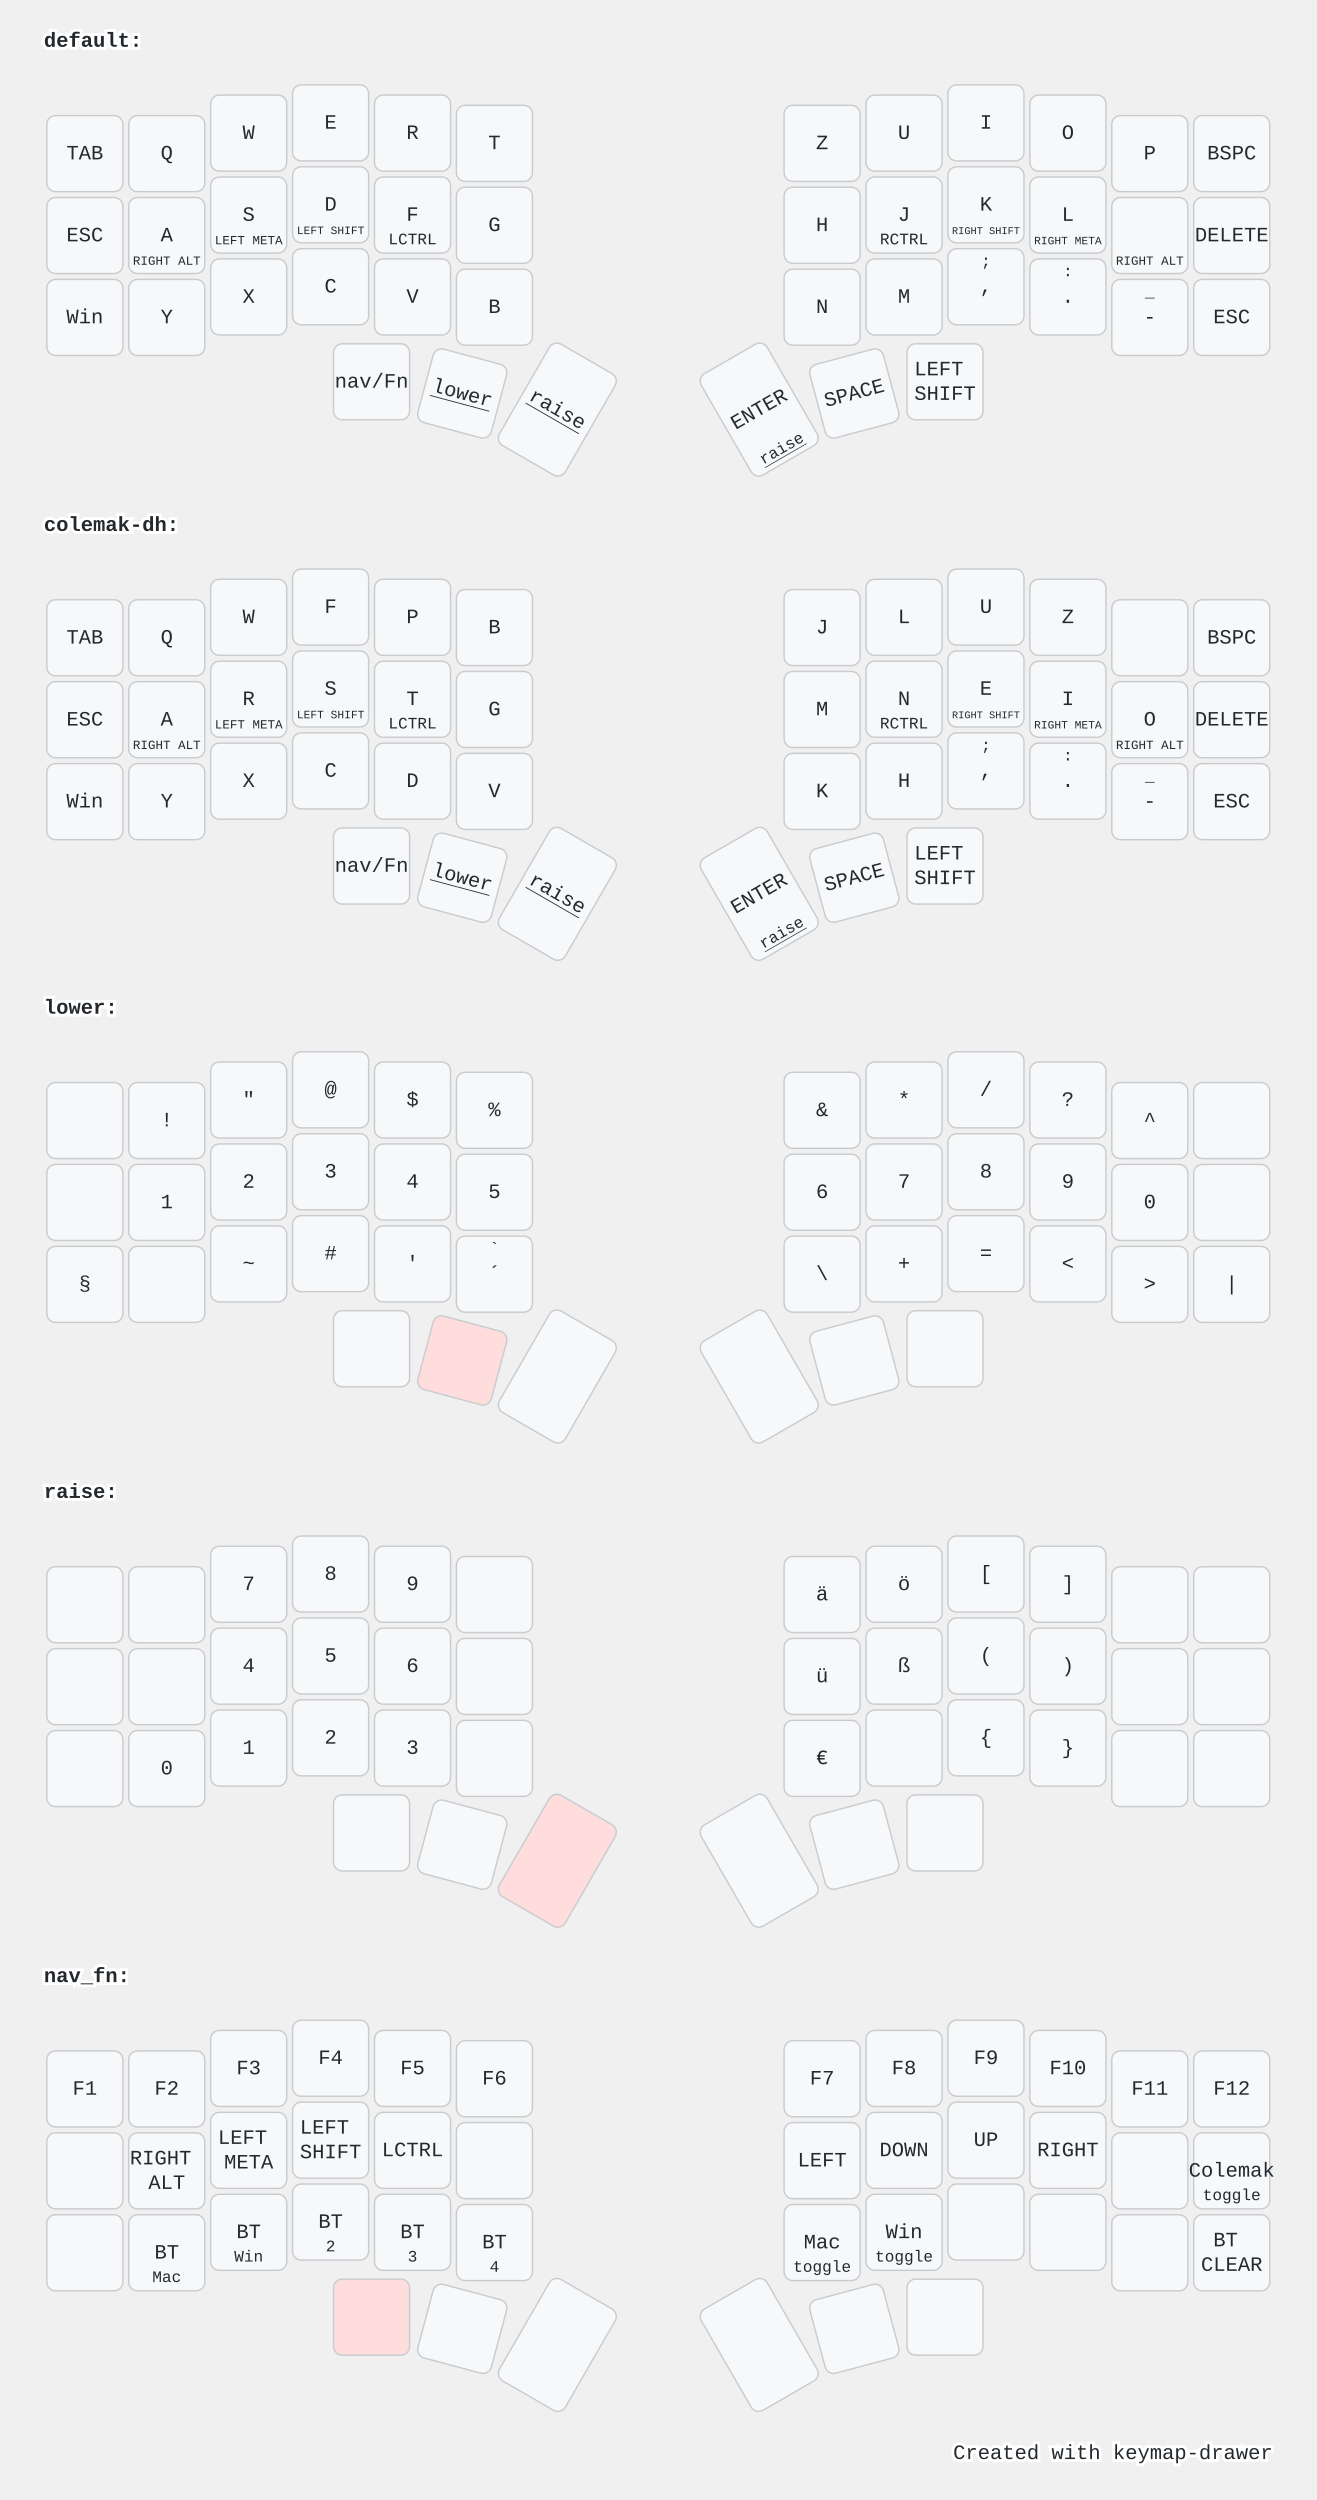
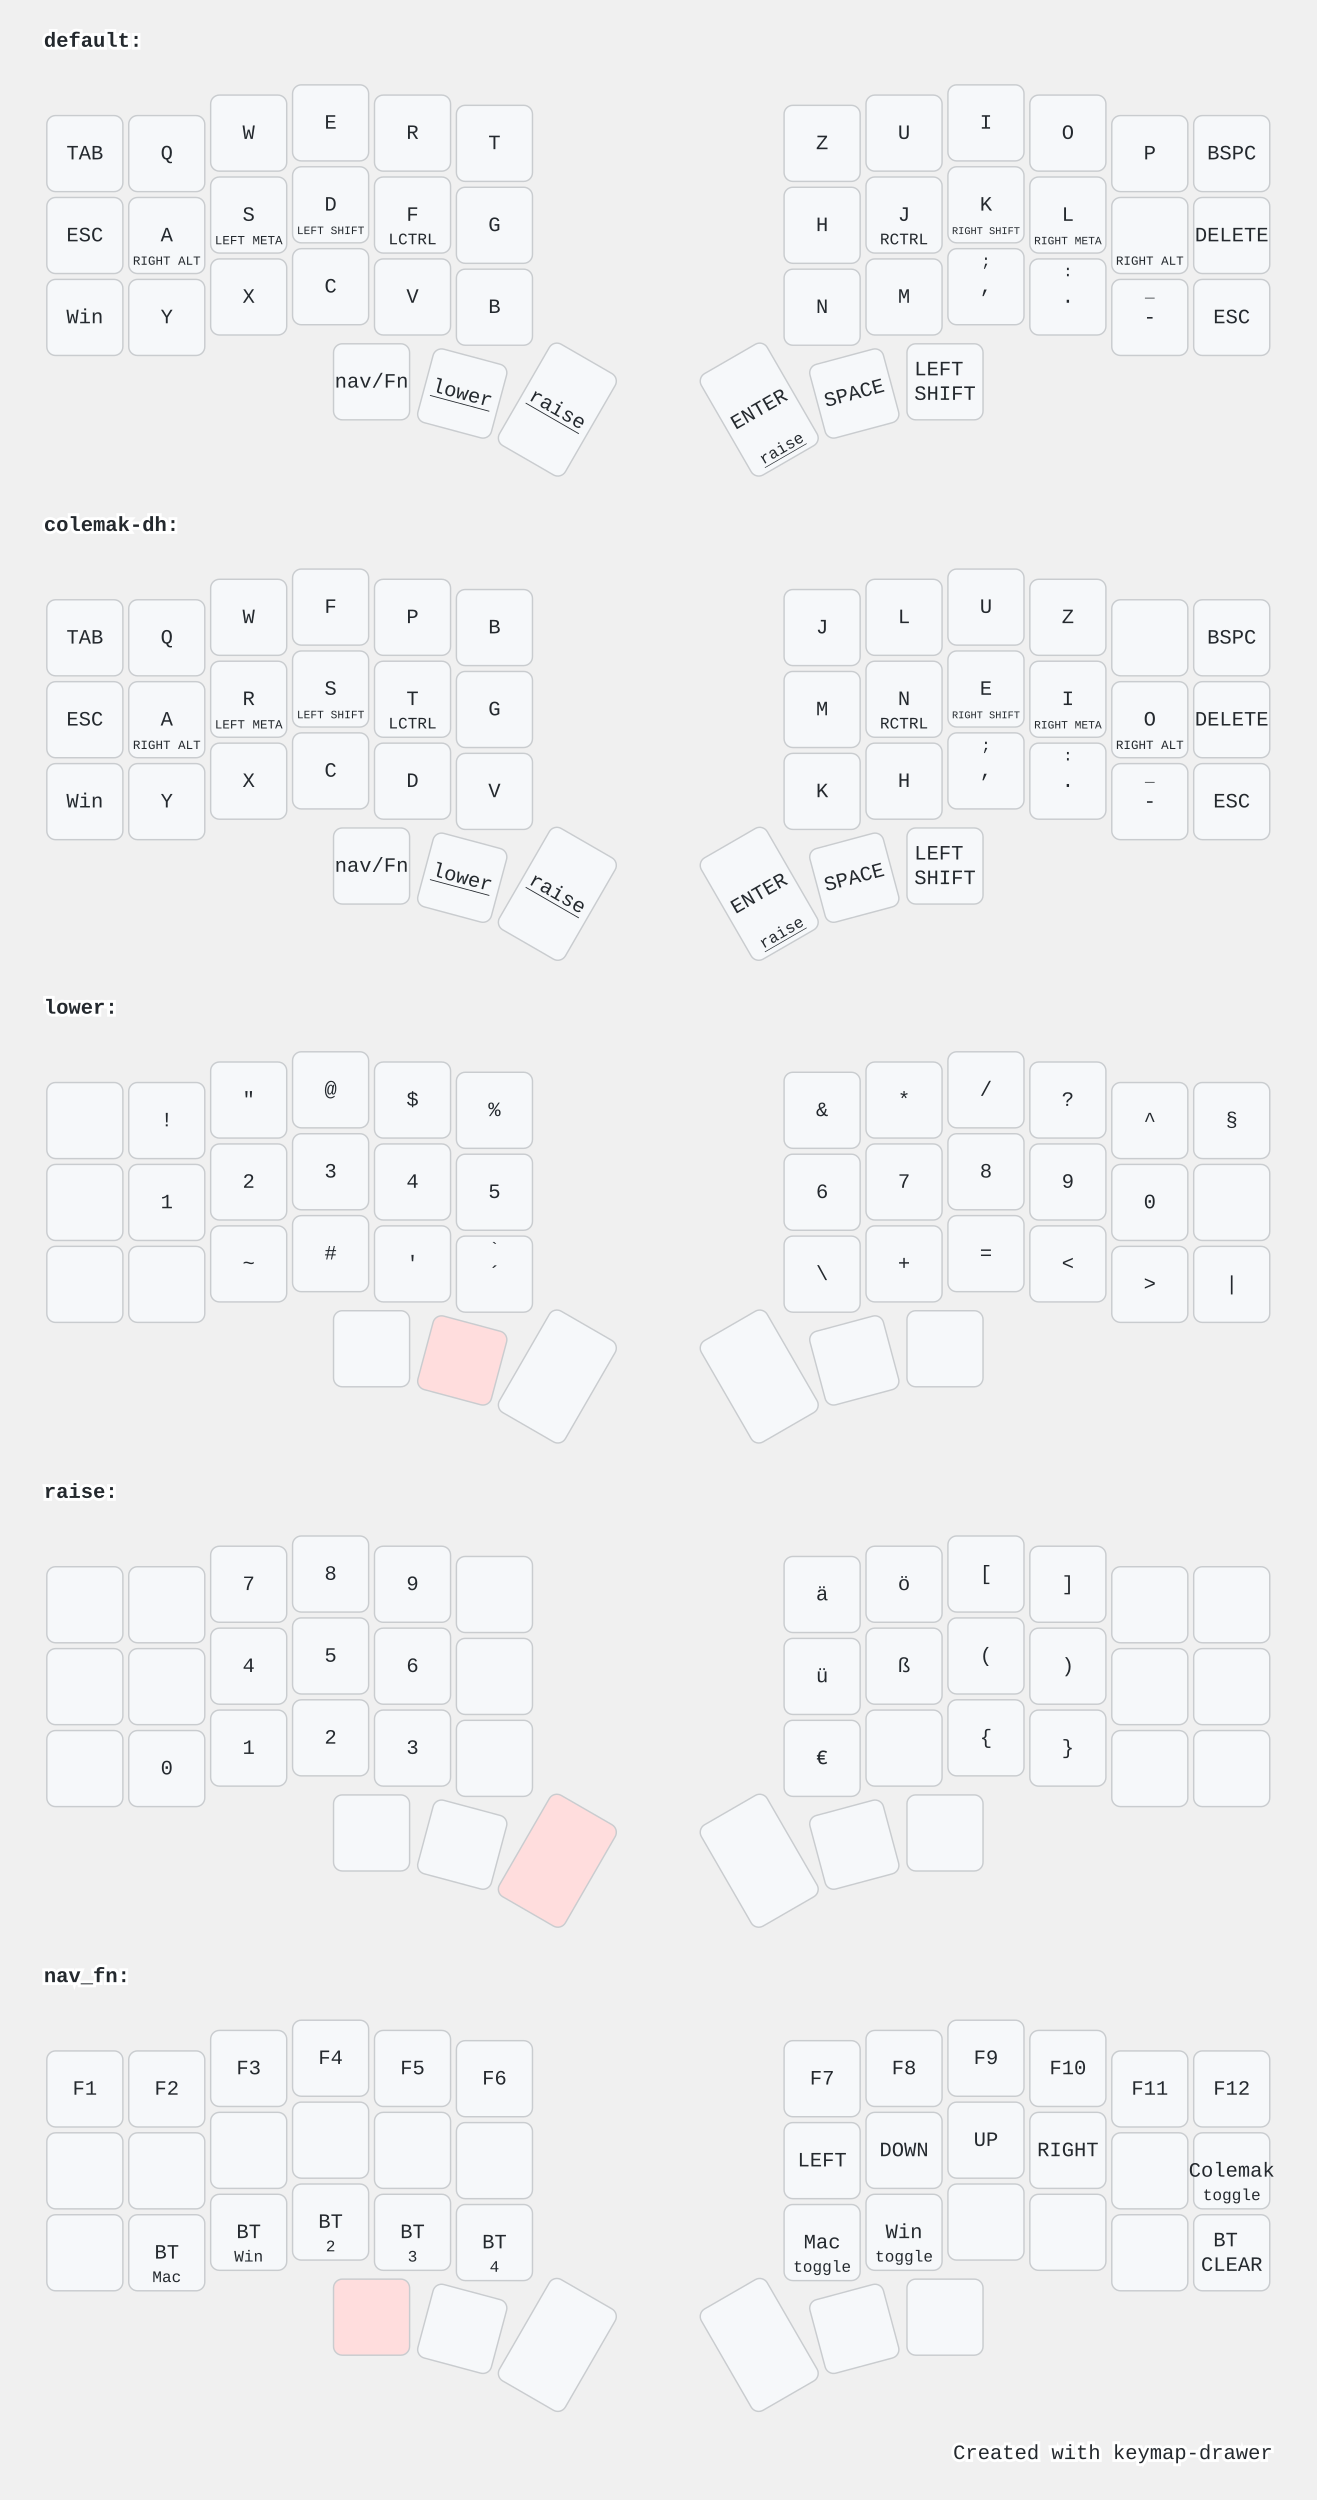
<svg xmlns="http://www.w3.org/2000/svg" width="900" height="1709" viewBox="0 0 900 1709" class="keymap">
  <style>/* inherit to force styles through use tags */
svg path {
    fill: inherit;
}

/* font and background color specifications */
svg.keymap {
    font-family: SFMono-Regular,Consolas,Liberation Mono,Menlo,monospace;
    font-size: 14px;
    font-kerning: normal;
    text-rendering: optimizeLegibility;
    fill: #24292e;
}

/* default key styling */
rect.key {
    fill: #f6f8fa;
}

rect.key, rect.combo {
    stroke: #c9cccf;
    stroke-width: 1;
}

/* default key side styling, only used is draw_key_sides is set */
rect.side {
    filter: brightness(90%);
}

/* color accent for combo boxes */
rect.combo, rect.combo-separate {
    fill: #cdf;
}

/* color accent for held keys */
rect.held, rect.combo.held {
    fill: #fdd;
}

/* color accent for ghost (optional) keys */
rect.ghost, rect.combo.ghost {
    stroke-dasharray: 4, 4;
    stroke-width: 2;
}

text {
    text-anchor: middle;
    dominant-baseline: middle;
}

/* styling for layer labels */
text.label {
    font-weight: bold;
    text-anchor: start;
    stroke: white;
    stroke-width: 4;
    paint-order: stroke;
}

/* styling for optional footer */
text.footer {
    text-anchor: end;
    dominant-baseline: auto;
    stroke: white;
    stroke-width: 4;
    paint-order: stroke;
}

/* styling for combo tap, and key non-tap label text */
text.combo, text.hold, text.shifted, text.left, text.right {
    font-size: 11px;
}

text.hold {
    text-anchor: middle;
    dominant-baseline: auto;
}

text.shifted {
    text-anchor: middle;
    dominant-baseline: hanging;
}

text.left {
    text-anchor: start;
}

text.right {
    text-anchor: end;
}

text.layer-activator {
    text-decoration: underline;
}

/* styling for hold/shifted label text in combo box */
text.combo.hold, text.combo.shifted, text.combo.left, text.combo.right {
    font-size: 8px;
}

/* lighter symbol for transparent keys */
text.trans {
    fill: #7b7e81;
}

/* styling for combo dendrons */
path.combo {
    stroke-width: 1;
    stroke: gray;
    fill: none;
}

/* Start Tabler Icons Cleanup */
/* cannot use height/width with glyphs */
.icon-tabler &gt; path {
    fill: inherit;
    stroke: inherit;
    stroke-width: 2;
}
/* hide tabler's default box */
.icon-tabler &gt; path[stroke="none"][fill="none"] {
    visibility: hidden;
}
/* End Tabler Icons Cleanup */

@media (prefers-color-scheme: dark) {
svg.keymap { fill: #d1d6db; }
rect.key { fill: #3f4750; }
rect.key, rect.combo { stroke: #60666c; }
rect.combo, rect.combo-separate { fill: #1f3d7a; }
rect.held, rect.combo.held { fill: #854747; }
text.label, text.footer { stroke: black; }
text.trans { fill: #7e8184; }
path.combo { stroke: #7f7f7f; }

}</style>
  <g transform="translate(30, 0)" class="layer-default">
    <text x="0" y="28" class="label" id="default">default:</text>
    <g transform="translate(0, 56)">
      <g transform="translate(28, 49)" class="key keypos-0">
        <rect rx="6" ry="6" x="-26" y="-26" width="52" height="52" class="key" />
        <text x="0" y="0" class="key tap">TAB</text>
      </g>
      <g transform="translate(84, 49)" class="key keypos-1">
        <rect rx="6" ry="6" x="-26" y="-26" width="52" height="52" class="key" />
        <text x="0" y="0" class="key tap">Q</text>
      </g>
      <g transform="translate(140, 35)" class="key keypos-2">
        <rect rx="6" ry="6" x="-26" y="-26" width="52" height="52" class="key" />
        <text x="0" y="0" class="key tap">W</text>
      </g>
      <g transform="translate(196, 28)" class="key keypos-3">
        <rect rx="6" ry="6" x="-26" y="-26" width="52" height="52" class="key" />
        <text x="0" y="0" class="key tap">E</text>
      </g>
      <g transform="translate(252, 35)" class="key keypos-4">
        <rect rx="6" ry="6" x="-26" y="-26" width="52" height="52" class="key" />
        <text x="0" y="0" class="key tap">R</text>
      </g>
      <g transform="translate(308, 42)" class="key keypos-5">
        <rect rx="6" ry="6" x="-26" y="-26" width="52" height="52" class="key" />
        <text x="0" y="0" class="key tap">T</text>
      </g>
      <g transform="translate(532, 42)" class="key keypos-6">
        <rect rx="6" ry="6" x="-26" y="-26" width="52" height="52" class="key" />
        <text x="0" y="0" class="key tap">Z</text>
      </g>
      <g transform="translate(588, 35)" class="key keypos-7">
        <rect rx="6" ry="6" x="-26" y="-26" width="52" height="52" class="key" />
        <text x="0" y="0" class="key tap">U</text>
      </g>
      <g transform="translate(644, 28)" class="key keypos-8">
        <rect rx="6" ry="6" x="-26" y="-26" width="52" height="52" class="key" />
        <text x="0" y="0" class="key tap">I</text>
      </g>
      <g transform="translate(700, 35)" class="key keypos-9">
        <rect rx="6" ry="6" x="-26" y="-26" width="52" height="52" class="key" />
        <text x="0" y="0" class="key tap">O</text>
      </g>
      <g transform="translate(756, 49)" class="key keypos-10">
        <rect rx="6" ry="6" x="-26" y="-26" width="52" height="52" class="key" />
        <text x="0" y="0" class="key tap">P</text>
      </g>
      <g transform="translate(812, 49)" class="key keypos-11">
        <rect rx="6" ry="6" x="-26" y="-26" width="52" height="52" class="key" />
        <text x="0" y="0" class="key tap">BSPC</text>
      </g>
      <g transform="translate(28, 105)" class="key keypos-12">
        <rect rx="6" ry="6" x="-26" y="-26" width="52" height="52" class="key" />
        <text x="0" y="0" class="key tap">ESC</text>
      </g>
      <g transform="translate(84, 105)" class="key keypos-13">
        <rect rx="6" ry="6" x="-26" y="-26" width="52" height="52" class="key" />
        <text x="0" y="0" class="key tap">A</text>
        <text x="0" y="20" class="key hold">
          <tspan style="font-size: 78%">RIGHT ALT</tspan>
        </text>
      </g>
      <g transform="translate(140, 91)" class="key keypos-14">
        <rect rx="6" ry="6" x="-26" y="-26" width="52" height="52" class="key" />
        <text x="0" y="0" class="key tap">S</text>
        <text x="0" y="20" class="key hold">
          <tspan style="font-size: 78%">LEFT META</tspan>
        </text>
      </g>
      <g transform="translate(196, 84)" class="key keypos-15">
        <rect rx="6" ry="6" x="-26" y="-26" width="52" height="52" class="key" />
        <text x="0" y="0" class="key tap">D</text>
        <text x="0" y="20" class="key hold">
          <tspan style="font-size: 70%">LEFT SHIFT</tspan>
        </text>
      </g>
      <g transform="translate(252, 91)" class="key keypos-16">
        <rect rx="6" ry="6" x="-26" y="-26" width="52" height="52" class="key" />
        <text x="0" y="0" class="key tap">F</text>
        <text x="0" y="20" class="key hold">LCTRL</text>
      </g>
      <g transform="translate(308, 98)" class="key keypos-17">
        <rect rx="6" ry="6" x="-26" y="-26" width="52" height="52" class="key" />
        <text x="0" y="0" class="key tap">G</text>
      </g>
      <g transform="translate(532, 98)" class="key keypos-18">
        <rect rx="6" ry="6" x="-26" y="-26" width="52" height="52" class="key" />
        <text x="0" y="0" class="key tap">H</text>
      </g>
      <g transform="translate(588, 91)" class="key keypos-19">
        <rect rx="6" ry="6" x="-26" y="-26" width="52" height="52" class="key" />
        <text x="0" y="0" class="key tap">J</text>
        <text x="0" y="20" class="key hold">RCTRL</text>
      </g>
      <g transform="translate(644, 84)" class="key keypos-20">
        <rect rx="6" ry="6" x="-26" y="-26" width="52" height="52" class="key" />
        <text x="0" y="0" class="key tap">K</text>
        <text x="0" y="20" class="key hold">
          <tspan style="font-size: 64%">RIGHT SHIFT</tspan>
        </text>
      </g>
      <g transform="translate(700, 91)" class="key keypos-21">
        <rect rx="6" ry="6" x="-26" y="-26" width="52" height="52" class="key" />
        <text x="0" y="0" class="key tap">L</text>
        <text x="0" y="20" class="key hold">
          <tspan style="font-size: 70%">RIGHT META</tspan>
        </text>
      </g>
      <g transform="translate(756, 105)" class="key keypos-22">
        <rect rx="6" ry="6" x="-26" y="-26" width="52" height="52" class="key" />
        <text x="0" y="20" class="key hold">
          <tspan style="font-size: 78%">RIGHT ALT</tspan>
        </text>
      </g>
      <g transform="translate(812, 105)" class="key keypos-23">
        <rect rx="6" ry="6" x="-26" y="-26" width="52" height="52" class="key" />
        <text x="0" y="0" class="key tap">DELETE</text>
      </g>
      <g transform="translate(28, 161)" class="key keypos-24">
        <rect rx="6" ry="6" x="-26" y="-26" width="52" height="52" class="key" />
        <text x="0" y="0" class="key tap">Win</text>
      </g>
      <g transform="translate(84, 161)" class="key keypos-25">
        <rect rx="6" ry="6" x="-26" y="-26" width="52" height="52" class="key" />
        <text x="0" y="0" class="key tap">Y</text>
      </g>
      <g transform="translate(140, 147)" class="key keypos-26">
        <rect rx="6" ry="6" x="-26" y="-26" width="52" height="52" class="key" />
        <text x="0" y="0" class="key tap">X</text>
      </g>
      <g transform="translate(196, 140)" class="key keypos-27">
        <rect rx="6" ry="6" x="-26" y="-26" width="52" height="52" class="key" />
        <text x="0" y="0" class="key tap">C</text>
      </g>
      <g transform="translate(252, 147)" class="key keypos-28">
        <rect rx="6" ry="6" x="-26" y="-26" width="52" height="52" class="key" />
        <text x="0" y="0" class="key tap">V</text>
      </g>
      <g transform="translate(308, 154)" class="key keypos-29">
        <rect rx="6" ry="6" x="-26" y="-26" width="52" height="52" class="key" />
        <text x="0" y="0" class="key tap">B</text>
      </g>
      <g transform="translate(532, 154)" class="key keypos-30">
        <rect rx="6" ry="6" x="-26" y="-26" width="52" height="52" class="key" />
        <text x="0" y="0" class="key tap">N</text>
      </g>
      <g transform="translate(588, 147)" class="key keypos-31">
        <rect rx="6" ry="6" x="-26" y="-26" width="52" height="52" class="key" />
        <text x="0" y="0" class="key tap">M</text>
      </g>
      <g transform="translate(644, 140)" class="key keypos-32">
        <rect rx="6" ry="6" x="-26" y="-26" width="52" height="52" class="key" />
        <text x="0" y="0" class="key tap">,</text>
        <text x="0" y="-20" class="key shifted">;</text>
      </g>
      <g transform="translate(700, 147)" class="key keypos-33">
        <rect rx="6" ry="6" x="-26" y="-26" width="52" height="52" class="key" />
        <text x="0" y="0" class="key tap">.</text>
        <text x="0" y="-20" class="key shifted">:</text>
      </g>
      <g transform="translate(756, 161)" class="key keypos-34">
        <rect rx="6" ry="6" x="-26" y="-26" width="52" height="52" class="key" />
        <text x="0" y="0" class="key tap">-</text>
        <text x="0" y="-20" class="key shifted">_</text>
      </g>
      <g transform="translate(812, 161)" class="key keypos-35">
        <rect rx="6" ry="6" x="-26" y="-26" width="52" height="52" class="key" />
        <text x="0" y="0" class="key tap">ESC</text>
      </g>
      <g transform="translate(224, 205)" class="key keypos-36">
        <rect rx="6" ry="6" x="-26" y="-26" width="52" height="52" class="key" />
        <text x="0" y="0" class="key tap">nav/Fn</text>
      </g>
      <g transform="translate(286, 213) rotate(15.0)" class="key keypos-37">
        <rect rx="6" ry="6" x="-26" y="-26" width="52" height="52" class="key" />
        <a href="#lower">
          <text x="0" y="0" class="key tap layer-activator">lower</text>
        </a>
      </g>
      <g transform="translate(351, 224) rotate(30.0)" class="key keypos-38">
        <rect rx="6" ry="6" x="-26" y="-40" width="52" height="80" class="key" />
        <a href="#raise">
          <text x="0" y="0" class="key tap layer-activator">raise</text>
        </a>
      </g>
      <g transform="translate(489, 224) rotate(-30.0)" class="key keypos-39">
        <rect rx="6" ry="6" x="-26" y="-40" width="52" height="80" class="key" />
        <text x="0" y="0" class="key tap">ENTER</text>
        <a href="#raise">
          <text x="0" y="34" class="key hold layer-activator">raise</text>
        </a>
      </g>
      <g transform="translate(554, 213) rotate(-15.0)" class="key keypos-40">
        <rect rx="6" ry="6" x="-26" y="-26" width="52" height="52" class="key" />
        <text x="0" y="0" class="key tap">SPACE</text>
      </g>
      <g transform="translate(616, 205)" class="key keypos-41">
        <rect rx="6" ry="6" x="-26" y="-26" width="52" height="52" class="key" />
        <text x="0" y="0" class="key tap">
          <tspan x="0" dy="-0.6em">LEFT</tspan>
          <tspan x="0" dy="1.2em">SHIFT</tspan>
        </text>
      </g>
    </g>
  </g>
  <g transform="translate(30, 331)" class="layer-colemak-dh">
    <text x="0" y="28" class="label" id="colemak-dh">colemak-dh:</text>
    <g transform="translate(0, 56)">
      <g transform="translate(28, 49)" class="key keypos-0">
        <rect rx="6" ry="6" x="-26" y="-26" width="52" height="52" class="key" />
        <text x="0" y="0" class="key tap">TAB</text>
      </g>
      <g transform="translate(84, 49)" class="key keypos-1">
        <rect rx="6" ry="6" x="-26" y="-26" width="52" height="52" class="key" />
        <text x="0" y="0" class="key tap">Q</text>
      </g>
      <g transform="translate(140, 35)" class="key keypos-2">
        <rect rx="6" ry="6" x="-26" y="-26" width="52" height="52" class="key" />
        <text x="0" y="0" class="key tap">W</text>
      </g>
      <g transform="translate(196, 28)" class="key keypos-3">
        <rect rx="6" ry="6" x="-26" y="-26" width="52" height="52" class="key" />
        <text x="0" y="0" class="key tap">F</text>
      </g>
      <g transform="translate(252, 35)" class="key keypos-4">
        <rect rx="6" ry="6" x="-26" y="-26" width="52" height="52" class="key" />
        <text x="0" y="0" class="key tap">P</text>
      </g>
      <g transform="translate(308, 42)" class="key keypos-5">
        <rect rx="6" ry="6" x="-26" y="-26" width="52" height="52" class="key" />
        <text x="0" y="0" class="key tap">B</text>
      </g>
      <g transform="translate(532, 42)" class="key keypos-6">
        <rect rx="6" ry="6" x="-26" y="-26" width="52" height="52" class="key" />
        <text x="0" y="0" class="key tap">J</text>
      </g>
      <g transform="translate(588, 35)" class="key keypos-7">
        <rect rx="6" ry="6" x="-26" y="-26" width="52" height="52" class="key" />
        <text x="0" y="0" class="key tap">L</text>
      </g>
      <g transform="translate(644, 28)" class="key keypos-8">
        <rect rx="6" ry="6" x="-26" y="-26" width="52" height="52" class="key" />
        <text x="0" y="0" class="key tap">U</text>
      </g>
      <g transform="translate(700, 35)" class="key keypos-9">
        <rect rx="6" ry="6" x="-26" y="-26" width="52" height="52" class="key" />
        <text x="0" y="0" class="key tap">Z</text>
      </g>
      <g transform="translate(756, 49)" class="key keypos-10">
        <rect rx="6" ry="6" x="-26" y="-26" width="52" height="52" class="key" />
      </g>
      <g transform="translate(812, 49)" class="key keypos-11">
        <rect rx="6" ry="6" x="-26" y="-26" width="52" height="52" class="key" />
        <text x="0" y="0" class="key tap">BSPC</text>
      </g>
      <g transform="translate(28, 105)" class="key keypos-12">
        <rect rx="6" ry="6" x="-26" y="-26" width="52" height="52" class="key" />
        <text x="0" y="0" class="key tap">ESC</text>
      </g>
      <g transform="translate(84, 105)" class="key keypos-13">
        <rect rx="6" ry="6" x="-26" y="-26" width="52" height="52" class="key" />
        <text x="0" y="0" class="key tap">A</text>
        <text x="0" y="20" class="key hold">
          <tspan style="font-size: 78%">RIGHT ALT</tspan>
        </text>
      </g>
      <g transform="translate(140, 91)" class="key keypos-14">
        <rect rx="6" ry="6" x="-26" y="-26" width="52" height="52" class="key" />
        <text x="0" y="0" class="key tap">R</text>
        <text x="0" y="20" class="key hold">
          <tspan style="font-size: 78%">LEFT META</tspan>
        </text>
      </g>
      <g transform="translate(196, 84)" class="key keypos-15">
        <rect rx="6" ry="6" x="-26" y="-26" width="52" height="52" class="key" />
        <text x="0" y="0" class="key tap">S</text>
        <text x="0" y="20" class="key hold">
          <tspan style="font-size: 70%">LEFT SHIFT</tspan>
        </text>
      </g>
      <g transform="translate(252, 91)" class="key keypos-16">
        <rect rx="6" ry="6" x="-26" y="-26" width="52" height="52" class="key" />
        <text x="0" y="0" class="key tap">T</text>
        <text x="0" y="20" class="key hold">LCTRL</text>
      </g>
      <g transform="translate(308, 98)" class="key keypos-17">
        <rect rx="6" ry="6" x="-26" y="-26" width="52" height="52" class="key" />
        <text x="0" y="0" class="key tap">G</text>
      </g>
      <g transform="translate(532, 98)" class="key keypos-18">
        <rect rx="6" ry="6" x="-26" y="-26" width="52" height="52" class="key" />
        <text x="0" y="0" class="key tap">M</text>
      </g>
      <g transform="translate(588, 91)" class="key keypos-19">
        <rect rx="6" ry="6" x="-26" y="-26" width="52" height="52" class="key" />
        <text x="0" y="0" class="key tap">N</text>
        <text x="0" y="20" class="key hold">RCTRL</text>
      </g>
      <g transform="translate(644, 84)" class="key keypos-20">
        <rect rx="6" ry="6" x="-26" y="-26" width="52" height="52" class="key" />
        <text x="0" y="0" class="key tap">E</text>
        <text x="0" y="20" class="key hold">
          <tspan style="font-size: 64%">RIGHT SHIFT</tspan>
        </text>
      </g>
      <g transform="translate(700, 91)" class="key keypos-21">
        <rect rx="6" ry="6" x="-26" y="-26" width="52" height="52" class="key" />
        <text x="0" y="0" class="key tap">I</text>
        <text x="0" y="20" class="key hold">
          <tspan style="font-size: 70%">RIGHT META</tspan>
        </text>
      </g>
      <g transform="translate(756, 105)" class="key keypos-22">
        <rect rx="6" ry="6" x="-26" y="-26" width="52" height="52" class="key" />
        <text x="0" y="0" class="key tap">O</text>
        <text x="0" y="20" class="key hold">
          <tspan style="font-size: 78%">RIGHT ALT</tspan>
        </text>
      </g>
      <g transform="translate(812, 105)" class="key keypos-23">
        <rect rx="6" ry="6" x="-26" y="-26" width="52" height="52" class="key" />
        <text x="0" y="0" class="key tap">DELETE</text>
      </g>
      <g transform="translate(28, 161)" class="key keypos-24">
        <rect rx="6" ry="6" x="-26" y="-26" width="52" height="52" class="key" />
        <text x="0" y="0" class="key tap">Win</text>
      </g>
      <g transform="translate(84, 161)" class="key keypos-25">
        <rect rx="6" ry="6" x="-26" y="-26" width="52" height="52" class="key" />
        <text x="0" y="0" class="key tap">Y</text>
      </g>
      <g transform="translate(140, 147)" class="key keypos-26">
        <rect rx="6" ry="6" x="-26" y="-26" width="52" height="52" class="key" />
        <text x="0" y="0" class="key tap">X</text>
      </g>
      <g transform="translate(196, 140)" class="key keypos-27">
        <rect rx="6" ry="6" x="-26" y="-26" width="52" height="52" class="key" />
        <text x="0" y="0" class="key tap">C</text>
      </g>
      <g transform="translate(252, 147)" class="key keypos-28">
        <rect rx="6" ry="6" x="-26" y="-26" width="52" height="52" class="key" />
        <text x="0" y="0" class="key tap">D</text>
      </g>
      <g transform="translate(308, 154)" class="key keypos-29">
        <rect rx="6" ry="6" x="-26" y="-26" width="52" height="52" class="key" />
        <text x="0" y="0" class="key tap">V</text>
      </g>
      <g transform="translate(532, 154)" class="key keypos-30">
        <rect rx="6" ry="6" x="-26" y="-26" width="52" height="52" class="key" />
        <text x="0" y="0" class="key tap">K</text>
      </g>
      <g transform="translate(588, 147)" class="key keypos-31">
        <rect rx="6" ry="6" x="-26" y="-26" width="52" height="52" class="key" />
        <text x="0" y="0" class="key tap">H</text>
      </g>
      <g transform="translate(644, 140)" class="key keypos-32">
        <rect rx="6" ry="6" x="-26" y="-26" width="52" height="52" class="key" />
        <text x="0" y="0" class="key tap">,</text>
        <text x="0" y="-20" class="key shifted">;</text>
      </g>
      <g transform="translate(700, 147)" class="key keypos-33">
        <rect rx="6" ry="6" x="-26" y="-26" width="52" height="52" class="key" />
        <text x="0" y="0" class="key tap">.</text>
        <text x="0" y="-20" class="key shifted">:</text>
      </g>
      <g transform="translate(756, 161)" class="key keypos-34">
        <rect rx="6" ry="6" x="-26" y="-26" width="52" height="52" class="key" />
        <text x="0" y="0" class="key tap">-</text>
        <text x="0" y="-20" class="key shifted">_</text>
      </g>
      <g transform="translate(812, 161)" class="key keypos-35">
        <rect rx="6" ry="6" x="-26" y="-26" width="52" height="52" class="key" />
        <text x="0" y="0" class="key tap">ESC</text>
      </g>
      <g transform="translate(224, 205)" class="key keypos-36">
        <rect rx="6" ry="6" x="-26" y="-26" width="52" height="52" class="key" />
        <text x="0" y="0" class="key tap">nav/Fn</text>
      </g>
      <g transform="translate(286, 213) rotate(15.0)" class="key keypos-37">
        <rect rx="6" ry="6" x="-26" y="-26" width="52" height="52" class="key" />
        <a href="#lower">
          <text x="0" y="0" class="key tap layer-activator">lower</text>
        </a>
      </g>
      <g transform="translate(351, 224) rotate(30.0)" class="key keypos-38">
        <rect rx="6" ry="6" x="-26" y="-40" width="52" height="80" class="key" />
        <a href="#raise">
          <text x="0" y="0" class="key tap layer-activator">raise</text>
        </a>
      </g>
      <g transform="translate(489, 224) rotate(-30.0)" class="key keypos-39">
        <rect rx="6" ry="6" x="-26" y="-40" width="52" height="80" class="key" />
        <text x="0" y="0" class="key tap">ENTER</text>
        <a href="#raise">
          <text x="0" y="34" class="key hold layer-activator">raise</text>
        </a>
      </g>
      <g transform="translate(554, 213) rotate(-15.0)" class="key keypos-40">
        <rect rx="6" ry="6" x="-26" y="-26" width="52" height="52" class="key" />
        <text x="0" y="0" class="key tap">SPACE</text>
      </g>
      <g transform="translate(616, 205)" class="key keypos-41">
        <rect rx="6" ry="6" x="-26" y="-26" width="52" height="52" class="key" />
        <text x="0" y="0" class="key tap">
          <tspan x="0" dy="-0.6em">LEFT</tspan>
          <tspan x="0" dy="1.2em">SHIFT</tspan>
        </text>
      </g>
    </g>
  </g>
  <g transform="translate(30, 661)" class="layer-lower">
    <text x="0" y="28" class="label" id="lower">lower:</text>
    <g transform="translate(0, 56)">
      <g transform="translate(28, 49)" class="key keypos-0">
        <rect rx="6" ry="6" x="-26" y="-26" width="52" height="52" class="key" />
      </g>
      <g transform="translate(84, 49)" class="key keypos-1">
        <rect rx="6" ry="6" x="-26" y="-26" width="52" height="52" class="key" />
        <text x="0" y="0" class="key tap">!</text>
      </g>
      <g transform="translate(140, 35)" class="key keypos-2">
        <rect rx="6" ry="6" x="-26" y="-26" width="52" height="52" class="key" />
        <text x="0" y="0" class="key tap">"</text>
      </g>
      <g transform="translate(196, 28)" class="key keypos-3">
        <rect rx="6" ry="6" x="-26" y="-26" width="52" height="52" class="key" />
        <text x="0" y="0" class="key tap">@</text>
      </g>
      <g transform="translate(252, 35)" class="key keypos-4">
        <rect rx="6" ry="6" x="-26" y="-26" width="52" height="52" class="key" />
        <text x="0" y="0" class="key tap">$</text>
      </g>
      <g transform="translate(308, 42)" class="key keypos-5">
        <rect rx="6" ry="6" x="-26" y="-26" width="52" height="52" class="key" />
        <text x="0" y="0" class="key tap">%</text>
      </g>
      <g transform="translate(532, 42)" class="key keypos-6">
        <rect rx="6" ry="6" x="-26" y="-26" width="52" height="52" class="key" />
        <text x="0" y="0" class="key tap">&amp;</text>
      </g>
      <g transform="translate(588, 35)" class="key keypos-7">
        <rect rx="6" ry="6" x="-26" y="-26" width="52" height="52" class="key" />
        <text x="0" y="0" class="key tap">*</text>
      </g>
      <g transform="translate(644, 28)" class="key keypos-8">
        <rect rx="6" ry="6" x="-26" y="-26" width="52" height="52" class="key" />
        <text x="0" y="0" class="key tap">/</text>
      </g>
      <g transform="translate(700, 35)" class="key keypos-9">
        <rect rx="6" ry="6" x="-26" y="-26" width="52" height="52" class="key" />
        <text x="0" y="0" class="key tap">?</text>
      </g>
      <g transform="translate(756, 49)" class="key keypos-10">
        <rect rx="6" ry="6" x="-26" y="-26" width="52" height="52" class="key" />
        <text x="0" y="0" class="key tap">^</text>
      </g>
      <g transform="translate(812, 49)" class="key keypos-11">
        <rect rx="6" ry="6" x="-26" y="-26" width="52" height="52" class="key" />
+         <text x="0" y="0" class="key tap">§</text>
      </g>
      <g transform="translate(28, 105)" class="key keypos-12">
        <rect rx="6" ry="6" x="-26" y="-26" width="52" height="52" class="key" />
      </g>
      <g transform="translate(84, 105)" class="key keypos-13">
        <rect rx="6" ry="6" x="-26" y="-26" width="52" height="52" class="key" />
        <text x="0" y="0" class="key tap">1</text>
      </g>
      <g transform="translate(140, 91)" class="key keypos-14">
        <rect rx="6" ry="6" x="-26" y="-26" width="52" height="52" class="key" />
        <text x="0" y="0" class="key tap">2</text>
      </g>
      <g transform="translate(196, 84)" class="key keypos-15">
        <rect rx="6" ry="6" x="-26" y="-26" width="52" height="52" class="key" />
        <text x="0" y="0" class="key tap">3</text>
      </g>
      <g transform="translate(252, 91)" class="key keypos-16">
        <rect rx="6" ry="6" x="-26" y="-26" width="52" height="52" class="key" />
        <text x="0" y="0" class="key tap">4</text>
      </g>
      <g transform="translate(308, 98)" class="key keypos-17">
        <rect rx="6" ry="6" x="-26" y="-26" width="52" height="52" class="key" />
        <text x="0" y="0" class="key tap">5</text>
      </g>
      <g transform="translate(532, 98)" class="key keypos-18">
        <rect rx="6" ry="6" x="-26" y="-26" width="52" height="52" class="key" />
        <text x="0" y="0" class="key tap">6</text>
      </g>
      <g transform="translate(588, 91)" class="key keypos-19">
        <rect rx="6" ry="6" x="-26" y="-26" width="52" height="52" class="key" />
        <text x="0" y="0" class="key tap">7</text>
      </g>
      <g transform="translate(644, 84)" class="key keypos-20">
        <rect rx="6" ry="6" x="-26" y="-26" width="52" height="52" class="key" />
        <text x="0" y="0" class="key tap">8</text>
      </g>
      <g transform="translate(700, 91)" class="key keypos-21">
        <rect rx="6" ry="6" x="-26" y="-26" width="52" height="52" class="key" />
        <text x="0" y="0" class="key tap">9</text>
      </g>
      <g transform="translate(756, 105)" class="key keypos-22">
        <rect rx="6" ry="6" x="-26" y="-26" width="52" height="52" class="key" />
        <text x="0" y="0" class="key tap">0</text>
      </g>
      <g transform="translate(812, 105)" class="key keypos-23">
        <rect rx="6" ry="6" x="-26" y="-26" width="52" height="52" class="key" />
      </g>
      <g transform="translate(28, 161)" class="key keypos-24">
        <rect rx="6" ry="6" x="-26" y="-26" width="52" height="52" class="key" />
-         <text x="0" y="0" class="key tap">§</text>
      </g>
      <g transform="translate(84, 161)" class="key keypos-25">
        <rect rx="6" ry="6" x="-26" y="-26" width="52" height="52" class="key" />
      </g>
      <g transform="translate(140, 147)" class="key keypos-26">
        <rect rx="6" ry="6" x="-26" y="-26" width="52" height="52" class="key" />
        <text x="0" y="0" class="key tap">~</text>
      </g>
      <g transform="translate(196, 140)" class="key keypos-27">
        <rect rx="6" ry="6" x="-26" y="-26" width="52" height="52" class="key" />
        <text x="0" y="0" class="key tap">#</text>
      </g>
      <g transform="translate(252, 147)" class="key keypos-28">
        <rect rx="6" ry="6" x="-26" y="-26" width="52" height="52" class="key" />
        <text x="0" y="0" class="key tap">'</text>
      </g>
      <g transform="translate(308, 154)" class="key keypos-29">
        <rect rx="6" ry="6" x="-26" y="-26" width="52" height="52" class="key" />
        <text x="0" y="0" class="key tap">´</text>
        <text x="0" y="-20" class="key shifted">`</text>
      </g>
      <g transform="translate(532, 154)" class="key keypos-30">
        <rect rx="6" ry="6" x="-26" y="-26" width="52" height="52" class="key" />
        <text x="0" y="0" class="key tap">\</text>
      </g>
      <g transform="translate(588, 147)" class="key keypos-31">
        <rect rx="6" ry="6" x="-26" y="-26" width="52" height="52" class="key" />
        <text x="0" y="0" class="key tap">+</text>
      </g>
      <g transform="translate(644, 140)" class="key keypos-32">
        <rect rx="6" ry="6" x="-26" y="-26" width="52" height="52" class="key" />
        <text x="0" y="0" class="key tap">=</text>
      </g>
      <g transform="translate(700, 147)" class="key keypos-33">
        <rect rx="6" ry="6" x="-26" y="-26" width="52" height="52" class="key" />
        <text x="0" y="0" class="key tap">&lt;</text>
      </g>
      <g transform="translate(756, 161)" class="key keypos-34">
        <rect rx="6" ry="6" x="-26" y="-26" width="52" height="52" class="key" />
        <text x="0" y="0" class="key tap">&gt;</text>
      </g>
      <g transform="translate(812, 161)" class="key keypos-35">
        <rect rx="6" ry="6" x="-26" y="-26" width="52" height="52" class="key" />
        <text x="0" y="0" class="key tap">|</text>
      </g>
      <g transform="translate(224, 205)" class="key keypos-36">
        <rect rx="6" ry="6" x="-26" y="-26" width="52" height="52" class="key" />
      </g>
      <g transform="translate(286, 213) rotate(15.0)" class="key held keypos-37">
        <rect rx="6" ry="6" x="-26" y="-26" width="52" height="52" class="key held" />
      </g>
      <g transform="translate(351, 224) rotate(30.0)" class="key keypos-38">
        <rect rx="6" ry="6" x="-26" y="-40" width="52" height="80" class="key" />
      </g>
      <g transform="translate(489, 224) rotate(-30.0)" class="key keypos-39">
        <rect rx="6" ry="6" x="-26" y="-40" width="52" height="80" class="key" />
      </g>
      <g transform="translate(554, 213) rotate(-15.0)" class="key keypos-40">
        <rect rx="6" ry="6" x="-26" y="-26" width="52" height="52" class="key" />
      </g>
      <g transform="translate(616, 205)" class="key keypos-41">
        <rect rx="6" ry="6" x="-26" y="-26" width="52" height="52" class="key" />
      </g>
    </g>
  </g>
  <g transform="translate(30, 992)" class="layer-raise">
    <text x="0" y="28" class="label" id="raise">raise:</text>
    <g transform="translate(0, 56)">
      <g transform="translate(28, 49)" class="key keypos-0">
        <rect rx="6" ry="6" x="-26" y="-26" width="52" height="52" class="key" />
      </g>
      <g transform="translate(84, 49)" class="key keypos-1">
        <rect rx="6" ry="6" x="-26" y="-26" width="52" height="52" class="key" />
      </g>
      <g transform="translate(140, 35)" class="key keypos-2">
        <rect rx="6" ry="6" x="-26" y="-26" width="52" height="52" class="key" />
        <text x="0" y="0" class="key tap">7</text>
      </g>
      <g transform="translate(196, 28)" class="key keypos-3">
        <rect rx="6" ry="6" x="-26" y="-26" width="52" height="52" class="key" />
        <text x="0" y="0" class="key tap">8</text>
      </g>
      <g transform="translate(252, 35)" class="key keypos-4">
        <rect rx="6" ry="6" x="-26" y="-26" width="52" height="52" class="key" />
        <text x="0" y="0" class="key tap">9</text>
      </g>
      <g transform="translate(308, 42)" class="key keypos-5">
        <rect rx="6" ry="6" x="-26" y="-26" width="52" height="52" class="key" />
      </g>
      <g transform="translate(532, 42)" class="key keypos-6">
        <rect rx="6" ry="6" x="-26" y="-26" width="52" height="52" class="key" />
        <text x="0" y="0" class="key tap">ä</text>
      </g>
      <g transform="translate(588, 35)" class="key keypos-7">
        <rect rx="6" ry="6" x="-26" y="-26" width="52" height="52" class="key" />
        <text x="0" y="0" class="key tap">ö</text>
      </g>
      <g transform="translate(644, 28)" class="key keypos-8">
        <rect rx="6" ry="6" x="-26" y="-26" width="52" height="52" class="key" />
        <text x="0" y="0" class="key tap">[</text>
      </g>
      <g transform="translate(700, 35)" class="key keypos-9">
        <rect rx="6" ry="6" x="-26" y="-26" width="52" height="52" class="key" />
        <text x="0" y="0" class="key tap">]</text>
      </g>
      <g transform="translate(756, 49)" class="key keypos-10">
        <rect rx="6" ry="6" x="-26" y="-26" width="52" height="52" class="key" />
      </g>
      <g transform="translate(812, 49)" class="key keypos-11">
        <rect rx="6" ry="6" x="-26" y="-26" width="52" height="52" class="key" />
      </g>
      <g transform="translate(28, 105)" class="key keypos-12">
        <rect rx="6" ry="6" x="-26" y="-26" width="52" height="52" class="key" />
      </g>
      <g transform="translate(84, 105)" class="key keypos-13">
        <rect rx="6" ry="6" x="-26" y="-26" width="52" height="52" class="key" />
      </g>
      <g transform="translate(140, 91)" class="key keypos-14">
        <rect rx="6" ry="6" x="-26" y="-26" width="52" height="52" class="key" />
        <text x="0" y="0" class="key tap">4</text>
      </g>
      <g transform="translate(196, 84)" class="key keypos-15">
        <rect rx="6" ry="6" x="-26" y="-26" width="52" height="52" class="key" />
        <text x="0" y="0" class="key tap">5</text>
      </g>
      <g transform="translate(252, 91)" class="key keypos-16">
        <rect rx="6" ry="6" x="-26" y="-26" width="52" height="52" class="key" />
        <text x="0" y="0" class="key tap">6</text>
      </g>
      <g transform="translate(308, 98)" class="key keypos-17">
        <rect rx="6" ry="6" x="-26" y="-26" width="52" height="52" class="key" />
      </g>
      <g transform="translate(532, 98)" class="key keypos-18">
        <rect rx="6" ry="6" x="-26" y="-26" width="52" height="52" class="key" />
        <text x="0" y="0" class="key tap">ü</text>
      </g>
      <g transform="translate(588, 91)" class="key keypos-19">
        <rect rx="6" ry="6" x="-26" y="-26" width="52" height="52" class="key" />
        <text x="0" y="0" class="key tap">ß</text>
      </g>
      <g transform="translate(644, 84)" class="key keypos-20">
        <rect rx="6" ry="6" x="-26" y="-26" width="52" height="52" class="key" />
        <text x="0" y="0" class="key tap">(</text>
      </g>
      <g transform="translate(700, 91)" class="key keypos-21">
        <rect rx="6" ry="6" x="-26" y="-26" width="52" height="52" class="key" />
        <text x="0" y="0" class="key tap">)</text>
      </g>
      <g transform="translate(756, 105)" class="key keypos-22">
        <rect rx="6" ry="6" x="-26" y="-26" width="52" height="52" class="key" />
      </g>
      <g transform="translate(812, 105)" class="key keypos-23">
        <rect rx="6" ry="6" x="-26" y="-26" width="52" height="52" class="key" />
      </g>
      <g transform="translate(28, 161)" class="key keypos-24">
        <rect rx="6" ry="6" x="-26" y="-26" width="52" height="52" class="key" />
      </g>
      <g transform="translate(84, 161)" class="key keypos-25">
        <rect rx="6" ry="6" x="-26" y="-26" width="52" height="52" class="key" />
        <text x="0" y="0" class="key tap">0</text>
      </g>
      <g transform="translate(140, 147)" class="key keypos-26">
        <rect rx="6" ry="6" x="-26" y="-26" width="52" height="52" class="key" />
        <text x="0" y="0" class="key tap">1</text>
      </g>
      <g transform="translate(196, 140)" class="key keypos-27">
        <rect rx="6" ry="6" x="-26" y="-26" width="52" height="52" class="key" />
        <text x="0" y="0" class="key tap">2</text>
      </g>
      <g transform="translate(252, 147)" class="key keypos-28">
        <rect rx="6" ry="6" x="-26" y="-26" width="52" height="52" class="key" />
        <text x="0" y="0" class="key tap">3</text>
      </g>
      <g transform="translate(308, 154)" class="key keypos-29">
        <rect rx="6" ry="6" x="-26" y="-26" width="52" height="52" class="key" />
      </g>
      <g transform="translate(532, 154)" class="key keypos-30">
        <rect rx="6" ry="6" x="-26" y="-26" width="52" height="52" class="key" />
        <text x="0" y="0" class="key tap">€</text>
      </g>
      <g transform="translate(588, 147)" class="key keypos-31">
        <rect rx="6" ry="6" x="-26" y="-26" width="52" height="52" class="key" />
      </g>
      <g transform="translate(644, 140)" class="key keypos-32">
        <rect rx="6" ry="6" x="-26" y="-26" width="52" height="52" class="key" />
        <text x="0" y="0" class="key tap">{</text>
      </g>
      <g transform="translate(700, 147)" class="key keypos-33">
        <rect rx="6" ry="6" x="-26" y="-26" width="52" height="52" class="key" />
        <text x="0" y="0" class="key tap">}</text>
      </g>
      <g transform="translate(756, 161)" class="key keypos-34">
        <rect rx="6" ry="6" x="-26" y="-26" width="52" height="52" class="key" />
      </g>
      <g transform="translate(812, 161)" class="key keypos-35">
        <rect rx="6" ry="6" x="-26" y="-26" width="52" height="52" class="key" />
      </g>
      <g transform="translate(224, 205)" class="key keypos-36">
        <rect rx="6" ry="6" x="-26" y="-26" width="52" height="52" class="key" />
      </g>
      <g transform="translate(286, 213) rotate(15.0)" class="key keypos-37">
        <rect rx="6" ry="6" x="-26" y="-26" width="52" height="52" class="key" />
      </g>
      <g transform="translate(351, 224) rotate(30.0)" class="key held keypos-38">
        <rect rx="6" ry="6" x="-26" y="-40" width="52" height="80" class="key held" />
      </g>
      <g transform="translate(489, 224) rotate(-30.0)" class="key keypos-39">
        <rect rx="6" ry="6" x="-26" y="-40" width="52" height="80" class="key" />
      </g>
      <g transform="translate(554, 213) rotate(-15.0)" class="key keypos-40">
        <rect rx="6" ry="6" x="-26" y="-26" width="52" height="52" class="key" />
      </g>
      <g transform="translate(616, 205)" class="key keypos-41">
        <rect rx="6" ry="6" x="-26" y="-26" width="52" height="52" class="key" />
      </g>
    </g>
  </g>
  <g transform="translate(30, 1323)" class="layer-nav_fn">
    <text x="0" y="28" class="label" id="nav_fn">nav_fn:</text>
    <g transform="translate(0, 56)">
      <g transform="translate(28, 49)" class="key keypos-0">
        <rect rx="6" ry="6" x="-26" y="-26" width="52" height="52" class="key" />
        <text x="0" y="0" class="key tap">F1</text>
      </g>
      <g transform="translate(84, 49)" class="key keypos-1">
        <rect rx="6" ry="6" x="-26" y="-26" width="52" height="52" class="key" />
        <text x="0" y="0" class="key tap">F2</text>
      </g>
      <g transform="translate(140, 35)" class="key keypos-2">
        <rect rx="6" ry="6" x="-26" y="-26" width="52" height="52" class="key" />
        <text x="0" y="0" class="key tap">F3</text>
      </g>
      <g transform="translate(196, 28)" class="key keypos-3">
        <rect rx="6" ry="6" x="-26" y="-26" width="52" height="52" class="key" />
        <text x="0" y="0" class="key tap">F4</text>
      </g>
      <g transform="translate(252, 35)" class="key keypos-4">
        <rect rx="6" ry="6" x="-26" y="-26" width="52" height="52" class="key" />
        <text x="0" y="0" class="key tap">F5</text>
      </g>
      <g transform="translate(308, 42)" class="key keypos-5">
        <rect rx="6" ry="6" x="-26" y="-26" width="52" height="52" class="key" />
        <text x="0" y="0" class="key tap">F6</text>
      </g>
      <g transform="translate(532, 42)" class="key keypos-6">
        <rect rx="6" ry="6" x="-26" y="-26" width="52" height="52" class="key" />
        <text x="0" y="0" class="key tap">F7</text>
      </g>
      <g transform="translate(588, 35)" class="key keypos-7">
        <rect rx="6" ry="6" x="-26" y="-26" width="52" height="52" class="key" />
        <text x="0" y="0" class="key tap">F8</text>
      </g>
      <g transform="translate(644, 28)" class="key keypos-8">
        <rect rx="6" ry="6" x="-26" y="-26" width="52" height="52" class="key" />
        <text x="0" y="0" class="key tap">F9</text>
      </g>
      <g transform="translate(700, 35)" class="key keypos-9">
        <rect rx="6" ry="6" x="-26" y="-26" width="52" height="52" class="key" />
        <text x="0" y="0" class="key tap">F10</text>
      </g>
      <g transform="translate(756, 49)" class="key keypos-10">
        <rect rx="6" ry="6" x="-26" y="-26" width="52" height="52" class="key" />
        <text x="0" y="0" class="key tap">F11</text>
      </g>
      <g transform="translate(812, 49)" class="key keypos-11">
        <rect rx="6" ry="6" x="-26" y="-26" width="52" height="52" class="key" />
        <text x="0" y="0" class="key tap">F12</text>
      </g>
      <g transform="translate(28, 105)" class="key keypos-12">
        <rect rx="6" ry="6" x="-26" y="-26" width="52" height="52" class="key" />
      </g>
      <g transform="translate(84, 105)" class="key keypos-13">
        <rect rx="6" ry="6" x="-26" y="-26" width="52" height="52" class="key" />
-         <text x="0" y="0" class="key tap">
-           <tspan x="0" dy="-0.6em">RIGHT</tspan>
-           <tspan x="0" dy="1.2em">ALT</tspan>
-         </text>
      </g>
      <g transform="translate(140, 91)" class="key keypos-14">
        <rect rx="6" ry="6" x="-26" y="-26" width="52" height="52" class="key" />
-         <text x="0" y="0" class="key tap">
-           <tspan x="0" dy="-0.6em">LEFT</tspan>
-           <tspan x="0" dy="1.2em">META</tspan>
-         </text>
      </g>
      <g transform="translate(196, 84)" class="key keypos-15">
        <rect rx="6" ry="6" x="-26" y="-26" width="52" height="52" class="key" />
-         <text x="0" y="0" class="key tap">
-           <tspan x="0" dy="-0.6em">LEFT</tspan>
-           <tspan x="0" dy="1.2em">SHIFT</tspan>
-         </text>
      </g>
      <g transform="translate(252, 91)" class="key keypos-16">
        <rect rx="6" ry="6" x="-26" y="-26" width="52" height="52" class="key" />
-         <text x="0" y="0" class="key tap">LCTRL</text>
      </g>
      <g transform="translate(308, 98)" class="key keypos-17">
        <rect rx="6" ry="6" x="-26" y="-26" width="52" height="52" class="key" />
      </g>
      <g transform="translate(532, 98)" class="key keypos-18">
        <rect rx="6" ry="6" x="-26" y="-26" width="52" height="52" class="key" />
        <text x="0" y="0" class="key tap">LEFT</text>
      </g>
      <g transform="translate(588, 91)" class="key keypos-19">
        <rect rx="6" ry="6" x="-26" y="-26" width="52" height="52" class="key" />
        <text x="0" y="0" class="key tap">DOWN</text>
      </g>
      <g transform="translate(644, 84)" class="key keypos-20">
        <rect rx="6" ry="6" x="-26" y="-26" width="52" height="52" class="key" />
        <text x="0" y="0" class="key tap">UP</text>
      </g>
      <g transform="translate(700, 91)" class="key keypos-21">
        <rect rx="6" ry="6" x="-26" y="-26" width="52" height="52" class="key" />
        <text x="0" y="0" class="key tap">RIGHT</text>
      </g>
      <g transform="translate(756, 105)" class="key keypos-22">
        <rect rx="6" ry="6" x="-26" y="-26" width="52" height="52" class="key" />
      </g>
      <g transform="translate(812, 105)" class="key keypos-23">
        <rect rx="6" ry="6" x="-26" y="-26" width="52" height="52" class="key" />
        <text x="0" y="0" class="key tap">Colemak</text>
        <text x="0" y="20" class="key hold">toggle</text>
      </g>
      <g transform="translate(28, 161)" class="key keypos-24">
        <rect rx="6" ry="6" x="-26" y="-26" width="52" height="52" class="key" />
      </g>
      <g transform="translate(84, 161)" class="key keypos-25">
        <rect rx="6" ry="6" x="-26" y="-26" width="52" height="52" class="key" />
        <text x="0" y="0" class="key tap">BT</text>
        <text x="0" y="20" class="key hold">Mac</text>
      </g>
      <g transform="translate(140, 147)" class="key keypos-26">
        <rect rx="6" ry="6" x="-26" y="-26" width="52" height="52" class="key" />
        <text x="0" y="0" class="key tap">BT</text>
        <text x="0" y="20" class="key hold">Win</text>
      </g>
      <g transform="translate(196, 140)" class="key keypos-27">
        <rect rx="6" ry="6" x="-26" y="-26" width="52" height="52" class="key" />
        <text x="0" y="0" class="key tap">BT</text>
        <text x="0" y="20" class="key hold">2</text>
      </g>
      <g transform="translate(252, 147)" class="key keypos-28">
        <rect rx="6" ry="6" x="-26" y="-26" width="52" height="52" class="key" />
        <text x="0" y="0" class="key tap">BT</text>
        <text x="0" y="20" class="key hold">3</text>
      </g>
      <g transform="translate(308, 154)" class="key keypos-29">
        <rect rx="6" ry="6" x="-26" y="-26" width="52" height="52" class="key" />
        <text x="0" y="0" class="key tap">BT</text>
        <text x="0" y="20" class="key hold">4</text>
      </g>
      <g transform="translate(532, 154)" class="key keypos-30">
        <rect rx="6" ry="6" x="-26" y="-26" width="52" height="52" class="key" />
        <text x="0" y="0" class="key tap">Mac</text>
        <text x="0" y="20" class="key hold">toggle</text>
      </g>
      <g transform="translate(588, 147)" class="key keypos-31">
        <rect rx="6" ry="6" x="-26" y="-26" width="52" height="52" class="key" />
        <text x="0" y="0" class="key tap">Win</text>
        <text x="0" y="20" class="key hold">toggle</text>
      </g>
      <g transform="translate(644, 140)" class="key keypos-32">
        <rect rx="6" ry="6" x="-26" y="-26" width="52" height="52" class="key" />
      </g>
      <g transform="translate(700, 147)" class="key keypos-33">
        <rect rx="6" ry="6" x="-26" y="-26" width="52" height="52" class="key" />
      </g>
      <g transform="translate(756, 161)" class="key keypos-34">
        <rect rx="6" ry="6" x="-26" y="-26" width="52" height="52" class="key" />
      </g>
      <g transform="translate(812, 161)" class="key keypos-35">
        <rect rx="6" ry="6" x="-26" y="-26" width="52" height="52" class="key" />
        <text x="0" y="0" class="key tap">
          <tspan x="0" dy="-0.6em">BT</tspan>
          <tspan x="0" dy="1.2em">CLEAR</tspan>
        </text>
      </g>
      <g transform="translate(224, 205)" class="key held keypos-36">
        <rect rx="6" ry="6" x="-26" y="-26" width="52" height="52" class="key held" />
      </g>
      <g transform="translate(286, 213) rotate(15.0)" class="key keypos-37">
        <rect rx="6" ry="6" x="-26" y="-26" width="52" height="52" class="key" />
      </g>
      <g transform="translate(351, 224) rotate(30.0)" class="key keypos-38">
        <rect rx="6" ry="6" x="-26" y="-40" width="52" height="80" class="key" />
      </g>
      <g transform="translate(489, 224) rotate(-30.0)" class="key keypos-39">
        <rect rx="6" ry="6" x="-26" y="-40" width="52" height="80" class="key" />
      </g>
      <g transform="translate(554, 213) rotate(-15.0)" class="key keypos-40">
        <rect rx="6" ry="6" x="-26" y="-26" width="52" height="52" class="key" />
      </g>
      <g transform="translate(616, 205)" class="key keypos-41">
        <rect rx="6" ry="6" x="-26" y="-26" width="52" height="52" class="key" />
      </g>
    </g>
  </g>
  <text x="870.0" y="1681.0" class="footer">Created with <a href="https://github.com/caksoylar/keymap-drawer">keymap-drawer</a>
  </text>
</svg>
